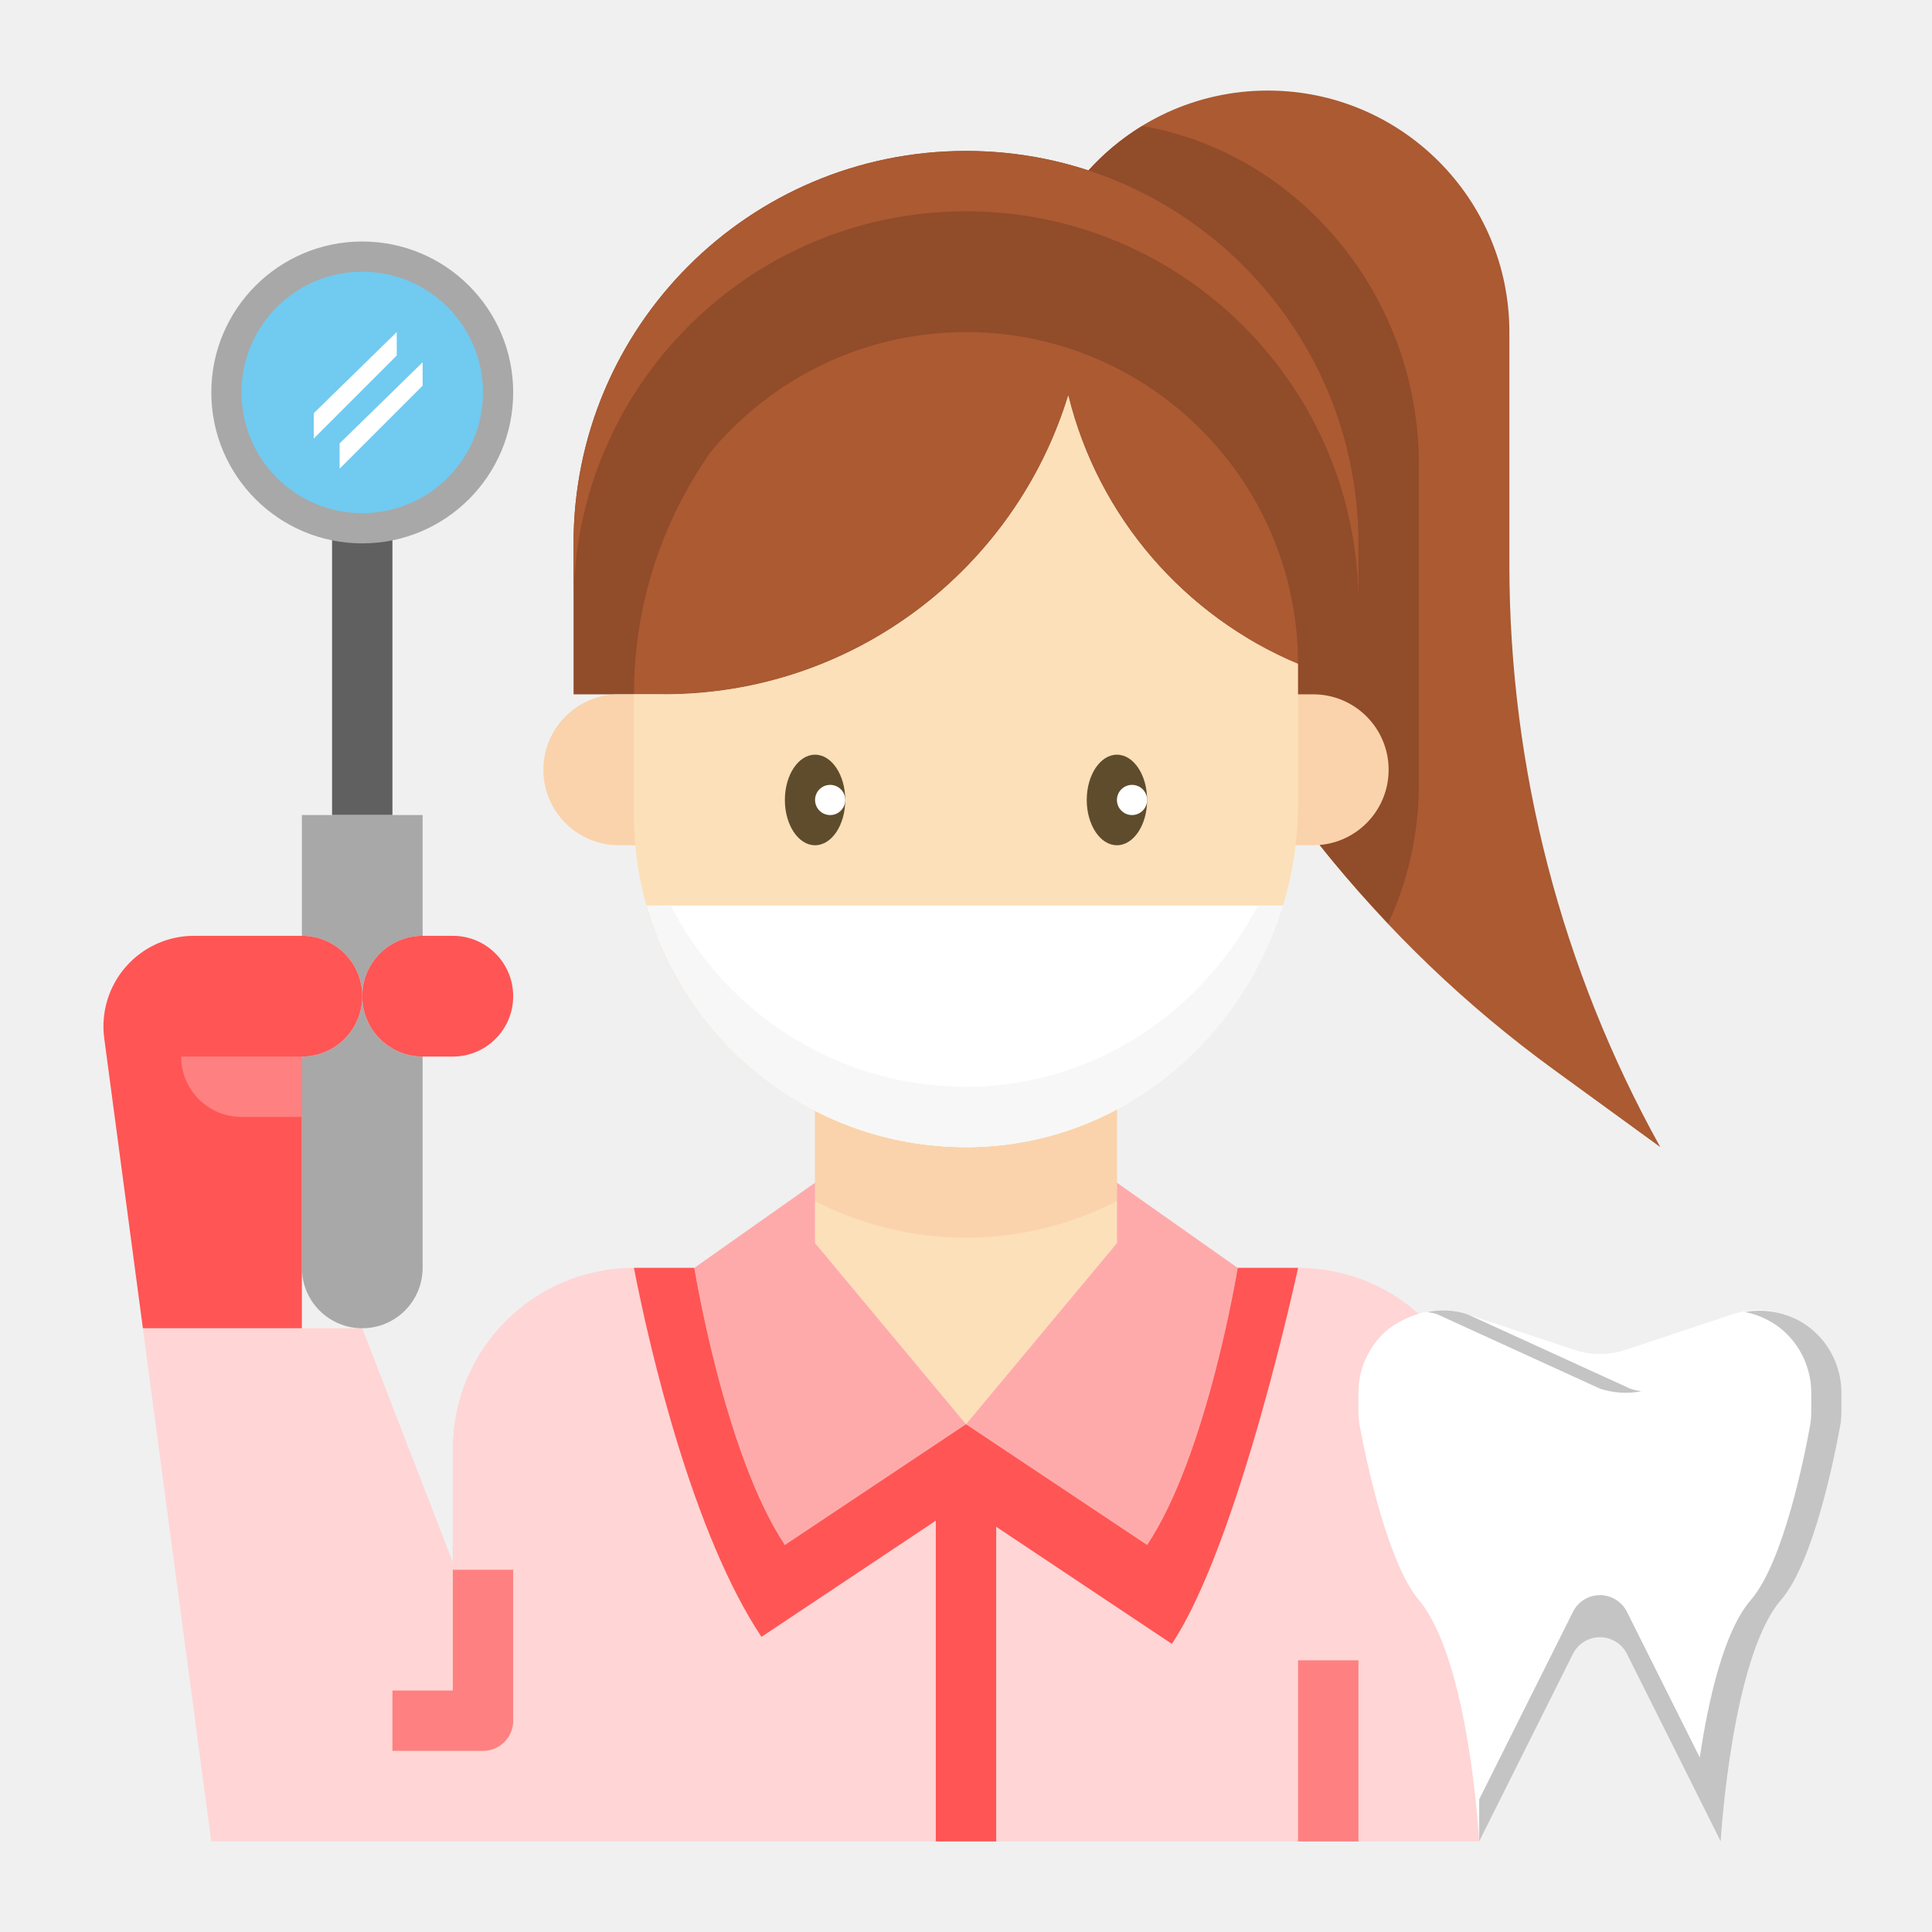
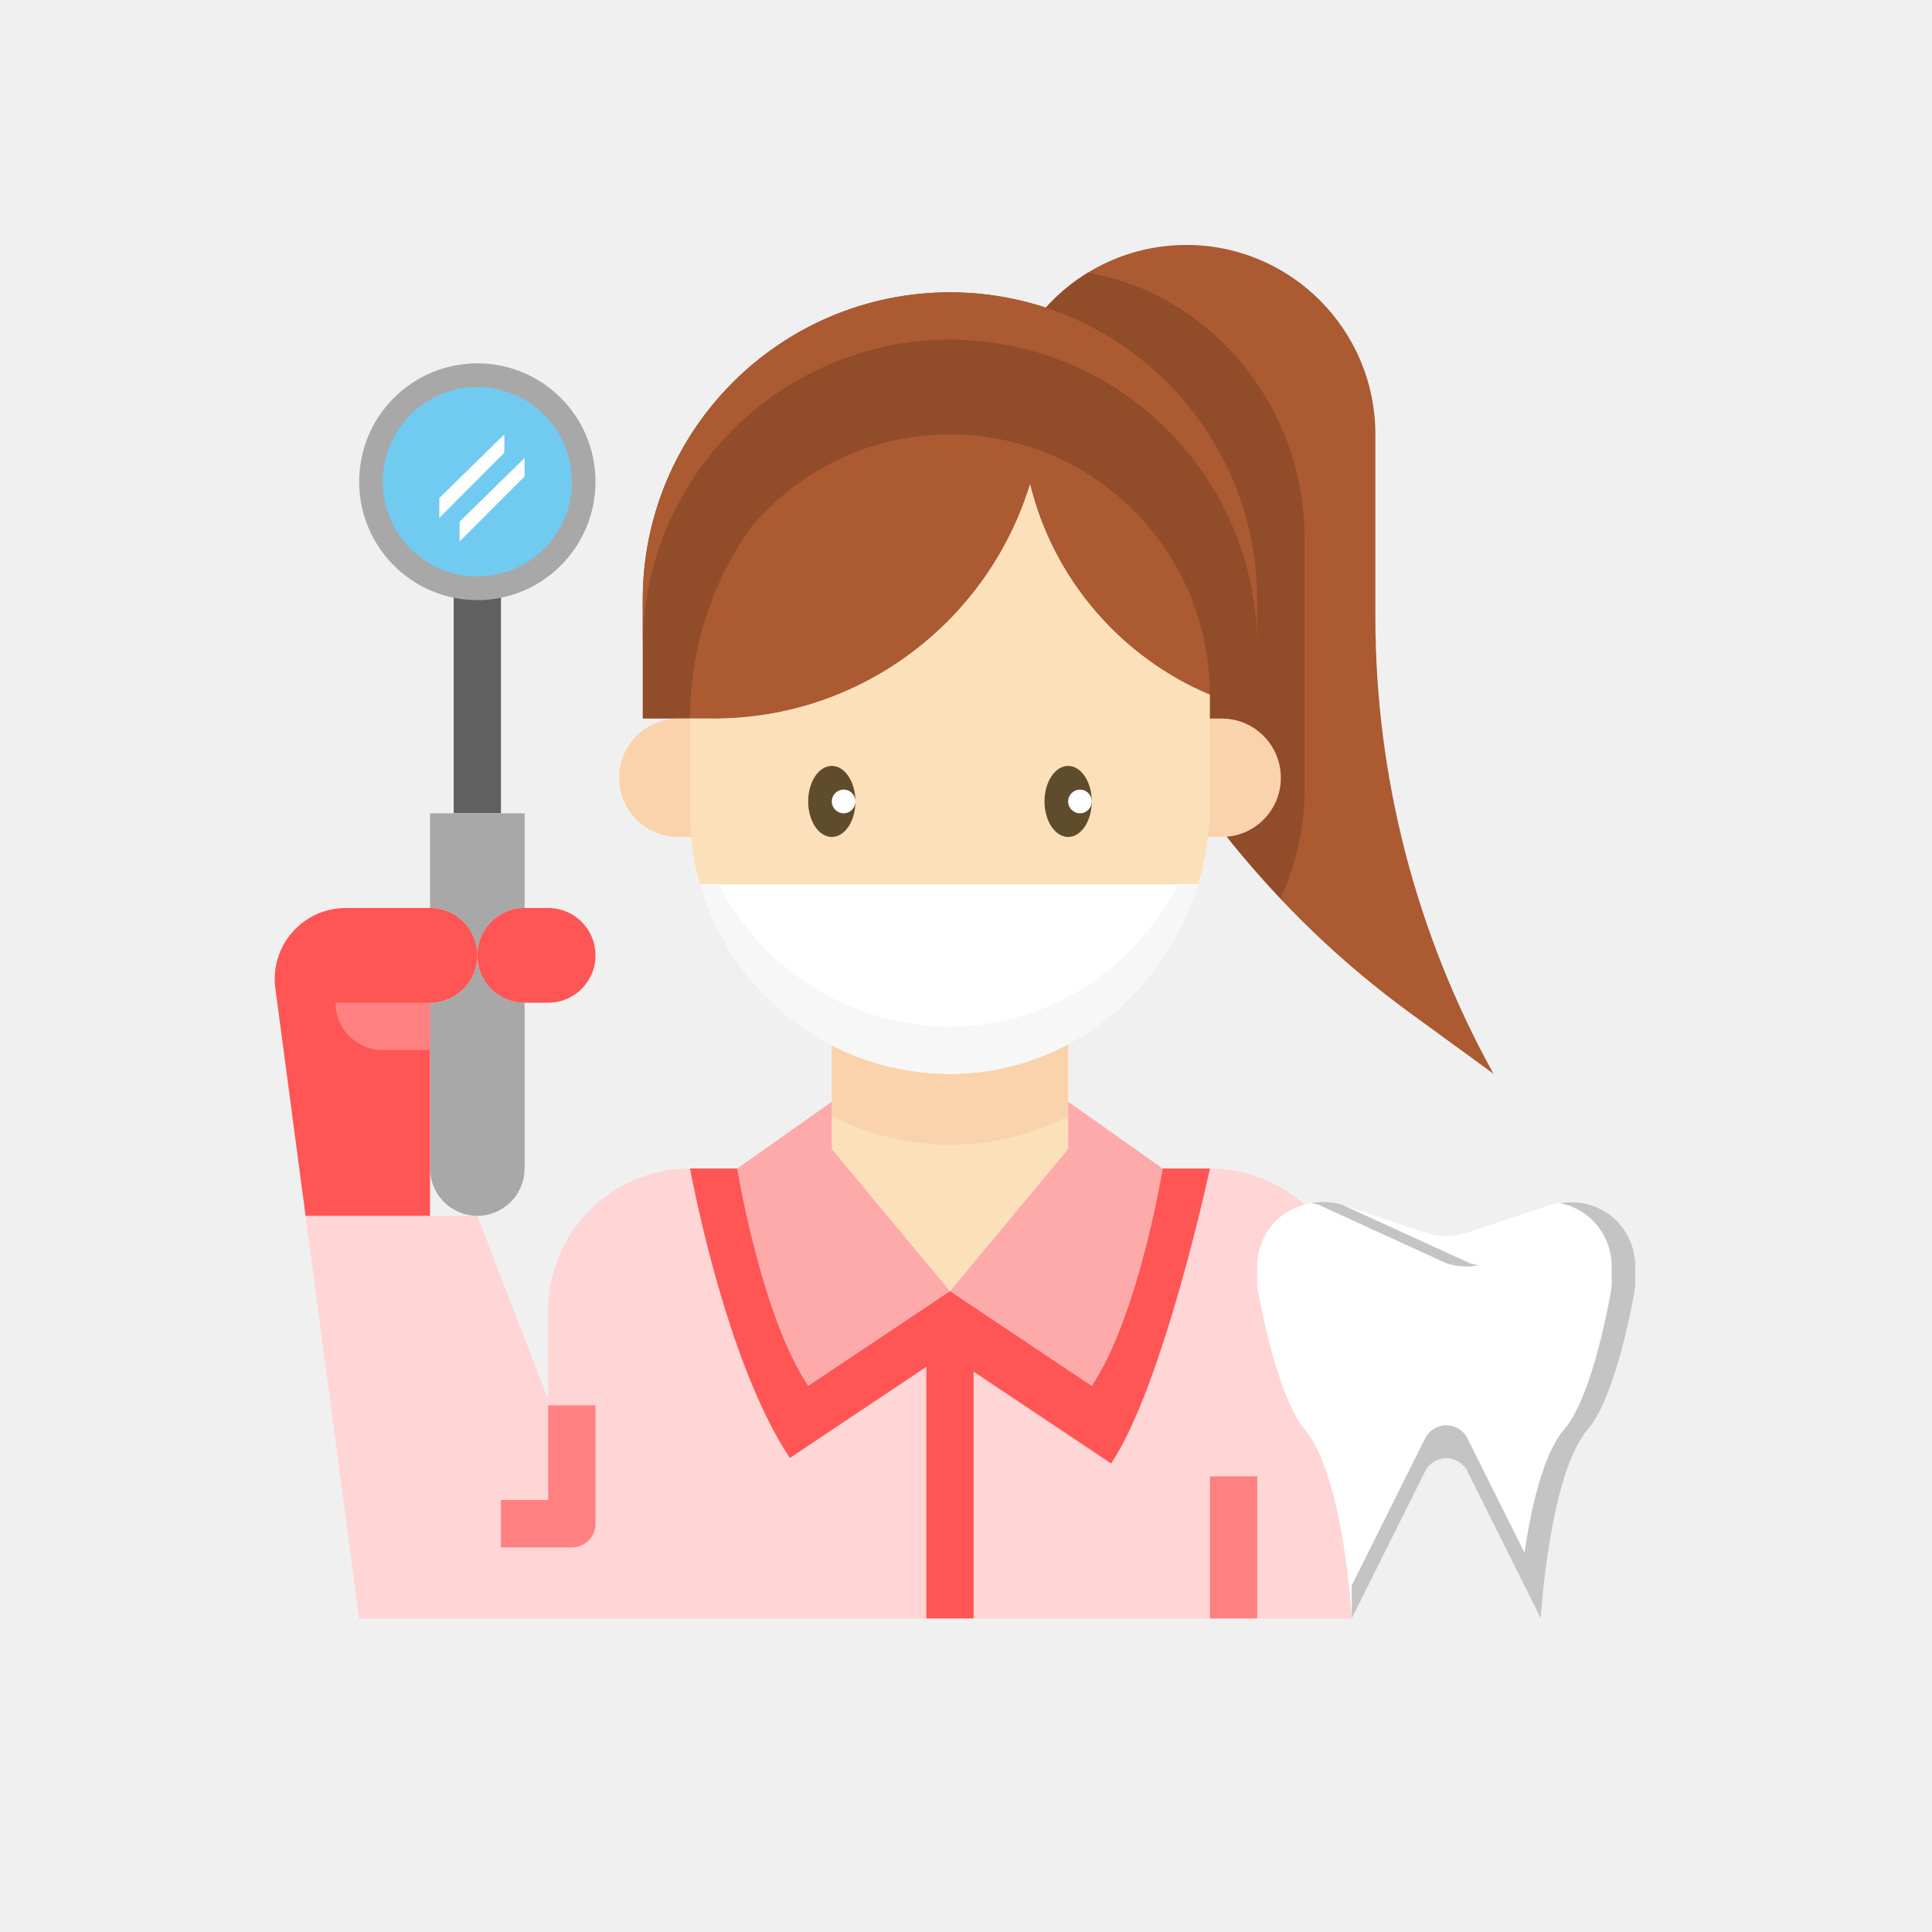
<svg xmlns="http://www.w3.org/2000/svg" height="512" viewBox="0 0 64 64" width="512">
-   <path d="M43 42h-2s-1 6.179-3 9.179l-6-4-6 4c-2-3-3-9.179-3-9.179h-2a6 6 0 0 0-6 6v3.752L12 44H4.743l.012.033L4.733 44 7 61h25 17v-9.248V48a6 6 0 0 0-6-6z" fill="#ffd5d5" />
-   <path d="m11 17h2v10h-2z" fill="#606060" />
-   <circle cx="12" cy="13" fill="#a8a8a8" r="5" />
-   <path d="M42 3a8 8 0 0 1 8 8v7.704A39.74 39.74 0 0 0 55 38l-3.518-2.559A39.73 39.73 0 0 1 43.723 28L36 5.709C37.465 4.048 39.61 3 42 3z" fill="#ab5a32" />
+   <path d="M40.081 38.708h-1.566s-.783 4.847-2.349 7.201l-4.697-3.138-4.697 3.138c-1.566-2.353-2.349-7.201-2.349-7.201h-1.566a4.697 4.707 0 0 0-4.697 4.707v2.943l-2.349-6.081H10.13l.009.026-.017-.026 1.775 13.336h19.572 13.309v-7.255-2.943a4.697 4.707 0 0 0-4.697-4.707z" fill="#ffd5d5" />
+   <path d="M15.029 19.096h1.566v7.845h-1.566z" fill="#606060" />
+   <ellipse cx="15.812" cy="15.958" fill="#a8a8a8" rx="3.914" ry="3.922" />
+   <path d="M39.298 8.114a6.263 6.276 0 0 1 6.263 6.276v6.044a31.112 31.175 0 0 0 3.914 15.137l-2.754-2.007a31.104 31.168 0 0 1-6.074-5.837l-6.046-17.487a6.24 6.24 0 0 1 4.697-2.125z" fill="#ab5a32" />
  <g fill="#914c2a">
-     <path d="M36 5.709c.53-.6 1.151-1.117 1.837-1.537C43.089 5.09 47 9.866 47 15.365V20v6c0 1.639-.368 3.19-1.012 4.587-.788-.834-1.553-1.689-2.266-2.587z" />
-     <path d="M32 5c7.18 0 13 5.82 13 13v5h-2v-1c-3.76-1.585-6.625-4.871-7.612-8.901C33.634 18.83 28.305 23 22 23h-1-2v-5c0-7.18 5.82-13 13-13z" />
+     <path d="M34.601 10.239c.415-.471.901-.876 1.438-1.206 4.112.72 7.174 4.467 7.174 8.781v3.636 4.707c0 1.286-.288 2.503-.792 3.598-.617-.654-1.216-1.325-1.774-2.029z" />
+     <path d="M31.469 9.683a10.19 10.19 0 0 1 10.178 10.198v3.922h-1.566v-.784c-2.944-1.243-5.187-3.821-5.959-6.983-1.373 4.496-5.545 7.767-10.481 7.767h-.783-1.566v-3.922A10.19 10.19 0 0 1 31.469 9.683z" />
  </g>
-   <path d="M32 11c6.072 0 10.994 4.92 11 10.99-3.76-1.575-6.625-4.861-7.612-8.891C33.634 18.83 28.305 23 22 23h-1c0-2.992.946-5.758 2.545-8.034C25.563 12.544 28.601 11 32 11z" fill="#ab5a32" />
-   <path d="M32.206 37.998A10.94 10.94 0 0 1 27 36.793v2.386 2l5 6 5-6v-2-2.435c-1.437.767-3.06 1.222-4.794 1.254z" fill="#fce0b9" />
-   <path d="M32.206 37.998A10.94 10.94 0 0 1 27 36.793v2.997c1.501.768 3.198 1.21 5 1.21s3.499-.442 5-1.21v-3.046c-1.437.767-3.06 1.222-4.794 1.254zM43.5 23a2.5 2.5 0 1 1 0 5H42v-5zm-23 0H22v5h-1.5a2.5 2.5 0 1 1 0-5z" fill="#fad3ac" />
-   <path d="m32 5c7.18 0 13 5.82 13 13v2c0-7.18-5.82-13-13-13s-13 5.82-13 13v-2c0-7.18 5.82-13 13-13z" fill="#ab5a32" />
+   <path d="M31.469 14.389c4.754 0 8.607 3.86 8.612 8.621-2.944-1.236-5.187-3.813-5.959-6.975-1.373 4.496-5.545 7.767-10.481 7.767h-.783c0-2.347.741-4.517 1.992-6.303 1.58-1.9 3.958-3.111 6.619-3.111z" fill="#ab5a32" />
+   <path d="M31.631 35.569a8.565 8.582 0 0 1-4.076-.945v1.872 1.569l3.914 4.707 3.914-4.707v-1.569-1.91a8.25 8.25 0 0 1-3.753.984z" fill="#fce0b9" />
+   <path d="M31.631 35.569a8.565 8.582 0 0 1-4.076-.945v2.351c1.175.602 2.504.949 3.914.949s2.739-.347 3.914-.949v-2.39a8.25 8.25 0 0 1-3.753.984zm8.842-11.766a1.957 1.961 0 1 1 0 3.922h-1.174v-3.922zm-18.006 0h1.174v3.922h-1.174a1.957 1.961 0 1 1 0-3.922z" fill="#fad3ac" />
+   <path d="M31.469 9.683a10.19 10.19 0 0 1 10.178 10.198v1.569a10.19 10.19 0 0 0-10.178-10.198A10.19 10.19 0 0 0 21.292 21.45v-1.569A10.19 10.19 0 0 1 31.469 9.683z" fill="#ab5a32" />
  <g fill="#a8a8a8">
-     <path d="M12 33a2 2 0 0 1 2-2v-4h-2-2v4a2 2 0 0 1 2 2z" />
-     <path d="M12 33a2 2 0 0 1-2 2v7a2 2 0 1 0 4 0v-7a2 2 0 0 1-2-2z" />
+     <path d="M15.812 31.648a1.57 1.57 0 0 1 1.566-1.569v-3.138h-1.566-1.566v3.138a1.57 1.57 0 0 1 1.566 1.569z" />
+     <path d="M15.812 31.648a1.57 1.57 0 0 1-1.566 1.569v5.491a1.57 1.57 0 0 0 1.566 1.569 1.57 1.57 0 0 0 1.566-1.569v-5.491a1.57 1.57 0 0 1-1.566-1.569z" />
  </g>
-   <path d="M12 33a2 2 0 0 0 2 2h1a2 2 0 1 0 0-4h-1a2 2 0 0 0-2 2z" fill="#f55" />
-   <path d="M60.198 44.198a2.74 2.74 0 0 0-2.804-.662l-3.527 1.176c-.562.187-1.17.187-1.733 0l-3.527-1.176c-.652-.217-1.341-.156-1.95.108-.31.135-.606.306-.854.553A2.74 2.74 0 0 0 45 46.135v.62a2.63 2.63 0 0 0 .045.493c.18.966.894 4.488 1.955 5.752 1.679 2 2 8 2 8l3.106-6.211a1 1 0 0 1 1.789 0L57 61s.357-6.107 2-8c1.085-1.25 1.785-4.802 1.958-5.76.029-.159.042-.316.042-.477v-.628a2.74 2.74 0 0 0-.802-1.937z" fill="#fff" />
-   <circle cx="12" cy="13" fill="#71caf0" r="4" />
-   <path d="M10 31H6.427a3 3 0 0 0-2.974 3.396L4.733 44H10v-9a2 2 0 1 0 0-4z" fill="#f55" />
-   <path d="M13.143 11l-2.75 2.688v.839l2.75-2.75zM14 12l-2.75 2.688v.839l2.75-2.75z" fill="#fff" />
-   <path d="M10 37H8a2 2 0 0 1-2-2h4z" fill="#ff8080" />
+   <path d="M15.812 31.648a1.566 1.569 0 0 0 1.566 1.569h.783a1.566 1.569 0 1 0 0-3.138h-.783a1.566 1.569 0 0 0-1.566 1.569z" fill="#f55" />
+   <path d="M53.545 40.433a2.145 2.149 0 0 0-2.195-.519l-2.761.923c-.44.147-.916.147-1.357 0l-2.761-.923c-.51-.17-1.05-.122-1.527.085-.243.106-.474.24-.669.434a2.145 2.149 0 0 0-.629 1.52v.486a2.059 2.063 0 0 0 .035.387c.141.758.7 3.521 1.531 4.512 1.314 1.569 1.566 6.276 1.566 6.276l2.432-4.872a.783.784 0 0 1 1.401 0l2.431 4.872s.279-4.791 1.566-6.276c.849-.981 1.397-3.767 1.533-4.519a2.07 2.07 0 0 0 .033-.374v-.493a2.145 2.149 0 0 0-.628-1.52z" fill="#fff" />
+   <ellipse cx="15.812" cy="15.958" fill="#71caf0" rx="3.132" ry="3.138" />
+   <path d="M14.246 30.079h-2.797a2.349 2.353 0 0 0-2.328 2.664l1.002 7.534h4.123v-7.06a1.566 1.569 0 1 0 0-3.138z" fill="#f55" />
+   <path d="M16.706 14.389l-2.153 2.109v.658l2.153-2.157zm.671.784l-2.153 2.109v.658l2.153-2.157z" fill="#fff" />
+   <path d="M14.246 34.786H12.68a1.566 1.569 0 0 1-1.566-1.569h3.132z" fill="#ff8080" />
  <g fill="#faa">
-     <path d="M27 39.179L23 42s1 6.179 3 9.179l6-4-5-6z" />
-     <path d="m41 42-4-2.821v2l-5 6 6 4c2-3 3-9.179 3-9.179z" />
+     <path d="M27.555 36.495l-3.132 2.213s.783 4.847 2.349 7.201l4.697-3.138-3.914-4.707z" />
+     <path d="M38.515 38.708l-3.132-2.213v1.569l-3.914 4.707 4.697 3.138c1.566-2.353 2.349-7.201 2.349-7.201z" />
  </g>
-   <path d="M47.606 43.535L53 46c.442.147.912.174 1.366.09-.123-.023-.246-.05-.366-.09l-5.394-2.465c-.439-.146-.892-.157-1.328-.074.11.021.22.038.328.074zm12.592.663c-.634-.634-1.528-.885-2.394-.738.518.105 1.006.349 1.394.737.513.514.802 1.211.802 1.938v.628c0 .162-.013.318-.042.478-.173.957-.873 4.509-1.958 5.759-.904 1.041-1.413 3.347-1.693 5.219l-2.412-4.825a1 1 0 0 0-1.789 0L49 59.605V61l3.106-6.211a1 1 0 0 1 1.789 0l2.264 4.527L57 61s.357-6.107 2-8c1.085-1.25 1.785-4.802 1.958-5.76.029-.159.042-.316.042-.477v-.628a2.74 2.74 0 0 0-.802-1.937z" fill="#c4c4c4" />
-   <path d="M35.387 13.099c.988 4.03 3.852 7.317 7.612 8.891V22v4.635c0 6.057-4.738 11.252-10.794 11.363C26.037 38.111 21 33.144 21 27v-4h1c6.305 0 11.634-4.17 13.387-9.901z" fill="#fce0b9" />
-   <g fill="#5e4c2d">
-     <ellipse cx="27" cy="26.5" rx="1" ry="1.5" />
-     <ellipse cx="37" cy="26.5" rx="1" ry="1.5" />
+   <path d="M43.687 39.913l4.223 1.934c.346.115.714.136 1.069.071a2.15 2.15 0 0 1-.287-.071l-4.223-1.934a2.05 2.05 0 0 0-1.04-.058c.086.016.172.03.257.058zm9.858.52c-.496-.497-1.196-.694-1.874-.579a2.13 2.13 0 0 1 1.091.578c.402.403.628.95.628 1.52v.493a2.08 2.08 0 0 1-.033.375c-.135.751-.683 3.537-1.533 4.518-.708.817-1.106 2.626-1.325 4.094l-1.888-3.785a.783.784 0 0 0-1.401 0l-2.432 4.872v1.094l2.432-4.872a.783.784 0 0 1 1.401 0l1.772 3.551.658 1.321s.279-4.791 1.566-6.276c.849-.981 1.397-3.767 1.533-4.519a2.07 2.07 0 0 0 .033-.374v-.493a2.145 2.149 0 0 0-.628-1.52z" fill="#c4c4c4" />
+   <path d="M34.121 16.036c.773 3.161 3.016 5.74 5.959 6.975v.008 3.636c0 4.752-3.709 8.827-8.45 8.914-4.829.089-8.772-3.808-8.772-8.628v-3.138h.783c4.936 0 9.108-3.271 10.48-7.767z" fill="#fce0b9" />
+   <g transform="matrix(.782885 0 0 .784483 6.416907 5.76016)">
+     <g fill="#5e4c2d">
+       <ellipse cx="27" cy="26.5" rx="1" ry="1.5" />
+       <ellipse cx="37" cy="26.5" rx="1" ry="1.5" />
+     </g>
+     <g fill="#fff">
+       <circle cx="27.5" cy="26.5" r=".5" />
+       <circle cx="37.5" cy="26.5" r=".5" />
+     </g>
  </g>
+   <path d="M31.469 32.433a2.349 2.353 0 0 0 2.349-2.353h-4.697a2.349 2.353 0 0 0 2.349 2.353z" fill="#ff9575" />
  <g fill="#fff">
-     <circle cx="27.5" cy="26.5" r=".5" />
-     <circle cx="37.5" cy="26.5" r=".5" />
+     <path d="M33.674 30.864c.088-.246.144-.508.144-.784h-4.697c0 .277.056.538.144.784z" />
+     <path d="M31.631 35.569c3.83-.071 6.984-2.745 8.056-6.274H23.191c1.037 3.67 4.429 6.348 8.44 6.274z" />
  </g>
-   <path d="M32 34a3 3 0 0 0 3-3h-6a3 3 0 0 0 3 3z" fill="#ff9575" />
-   <g fill="#fff">
-     <path d="m34.816 32c.112-.314.184-.647.184-1h-6c0 .353.072.686.184 1z" />
-     <path d="m32.206 37.998c4.892-.09 8.921-3.499 10.29-7.998h-21.07c1.325 4.678 5.657 8.092 10.78 7.998z" />
-   </g>
-   <path d="m32.206 35.998c-4.358.08-8.136-2.383-9.985-5.998h-.795c1.325 4.678 5.657 8.092 10.78 7.998 4.892-.09 8.921-3.499 10.29-7.998h-.828c-1.817 3.472-5.328 5.922-9.462 5.998z" fill="#f7f7f7" />
-   <path d="M32 47.179l-6 4c-2-3-3-9.179-3-9.179h-2c.546 2.82 1.971 8.84 4.225 12.223L31 50.374V61h2V50.576l5.819 3.879C41.047 51.112 43 42 43 42h-2s-1 6.179-3 9.179z" fill="#f55" />
-   <path d="M15 56h-2v2h3a1 1 0 0 0 1-1v-5h-2zm28-1h2v6h-2z" fill="#ff8080" />
+   <path d="M31.631 34c-3.412.063-6.37-1.869-7.817-4.705h-.622c1.037 3.67 4.429 6.348 8.44 6.274 3.83-.071 6.984-2.745 8.056-6.274h-.648c-1.423 2.724-4.171 4.646-7.408 4.705z" fill="#f7f7f7" />
+   <path d="M31.469 42.771l-4.697 3.138c-1.566-2.353-2.349-7.201-2.349-7.201h-1.566c.427 2.212 1.543 6.935 3.308 9.589l4.521-3.019v8.336h1.566v-8.177l4.556 3.043c1.744-2.623 3.273-9.771 3.273-9.771h-1.566s-.783 4.847-2.349 7.201z" fill="#f55" />
+   <path d="M18.16 49.691h-1.566v1.569h2.349a.783.784 0 0 0 .783-.784v-3.922H18.16zm21.921-.784h1.566v4.707h-1.566z" fill="#ff8080" />
</svg>
